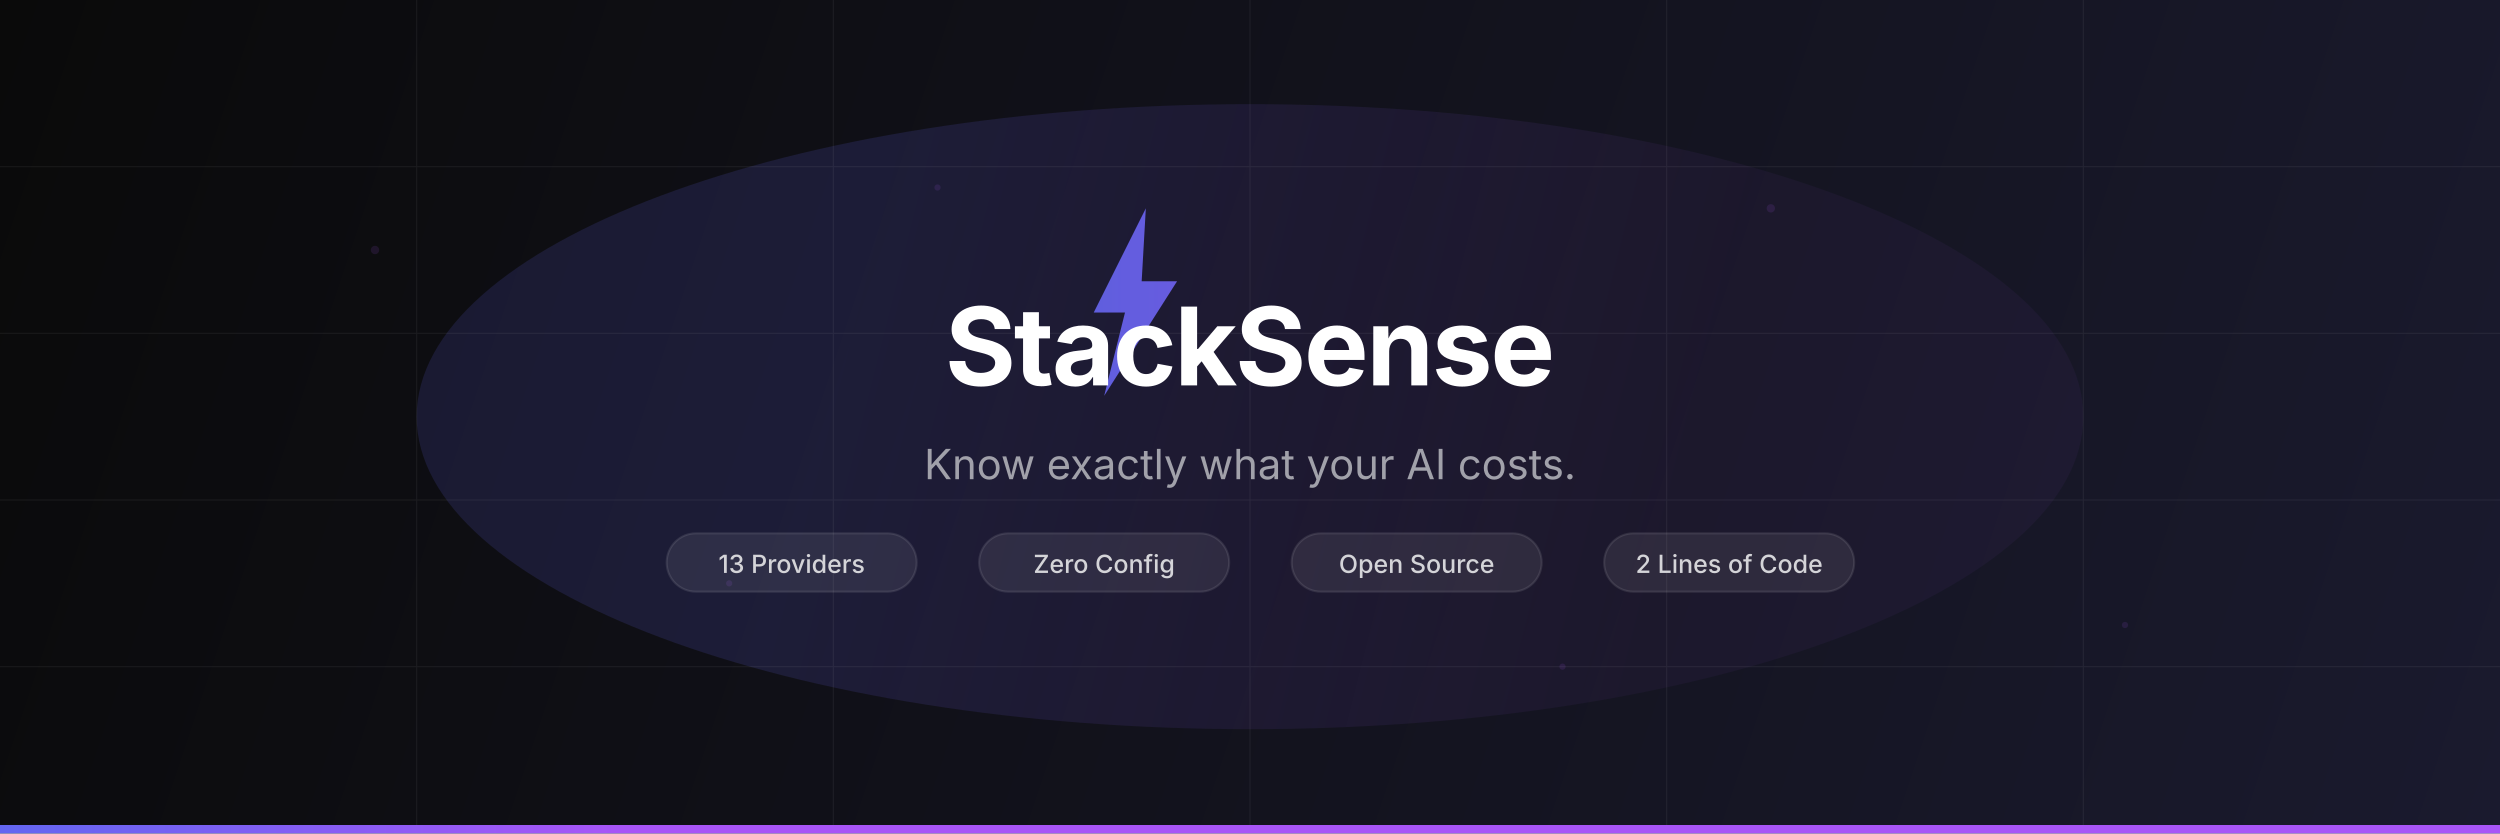
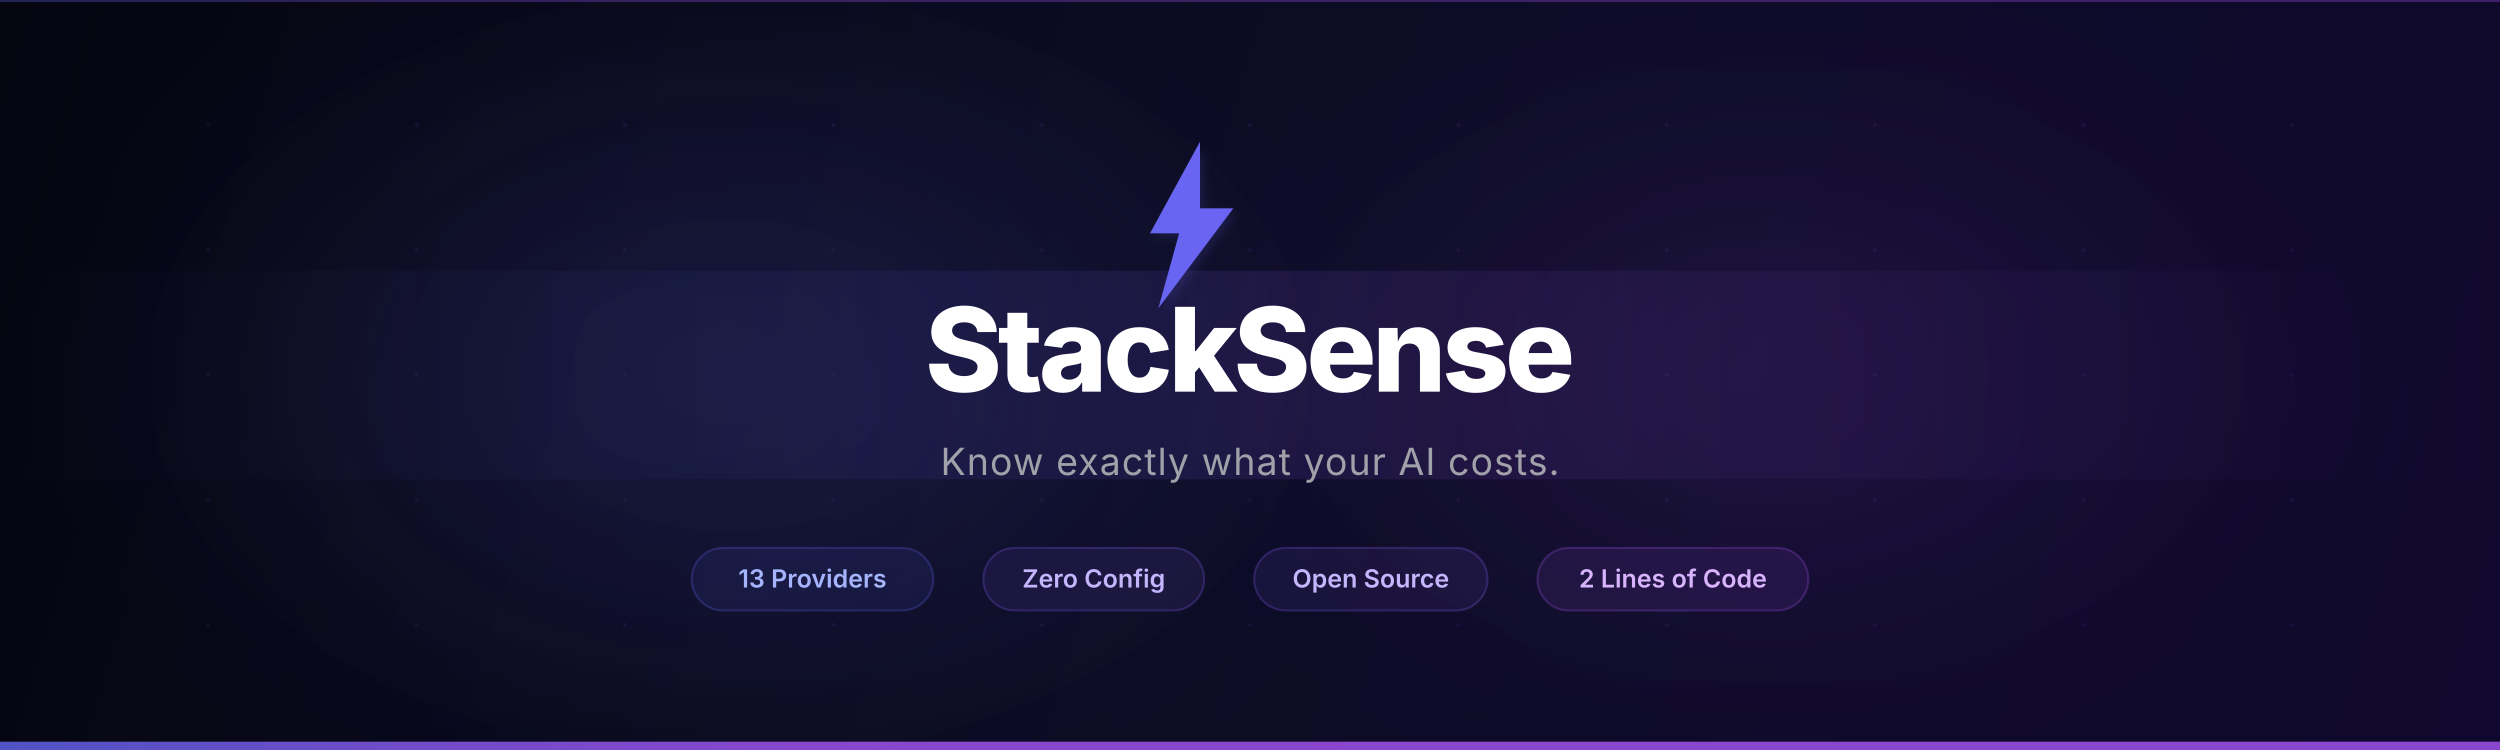
- <svg xmlns="http://www.w3.org/2000/svg" width="1200" height="400" viewBox="0 0 1200 400" fill="none">
+ <svg xmlns="http://www.w3.org/2000/svg" width="1200" height="360" viewBox="0 0 1200 360" fill="none">
  <defs>
-     <linearGradient id="bg" x1="0" y1="0" x2="1200" y2="400" gradientUnits="userSpaceOnUse">
-       <stop offset="0%" stop-color="#0a0a0a" />
-       <stop offset="100%" stop-color="#1a1a2e" />
+     <linearGradient id="bg" x1="0" y1="0" x2="1200" y2="360" gradientUnits="userSpaceOnUse">
+       <stop offset="0%" stop-color="#050510" />
+       <stop offset="50%" stop-color="#0c0c24" />
+       <stop offset="100%" stop-color="#10082e" />
    </linearGradient>
-     <linearGradient id="accent" x1="0" y1="0" x2="300" y2="0" gradientUnits="userSpaceOnUse">
+     <linearGradient id="accent" x1="0" y1="0" x2="400" y2="0" gradientUnits="userSpaceOnUse">
      <stop offset="0%" stop-color="#6366f1" />
+       <stop offset="50%" stop-color="#8b5cf6" />
      <stop offset="100%" stop-color="#a855f7" />
    </linearGradient>
-     <linearGradient id="glow" x1="400" y1="150" x2="800" y2="250" gradientUnits="userSpaceOnUse">
-       <stop offset="0%" stop-color="#6366f1" stop-opacity="0.15" />
-       <stop offset="100%" stop-color="#a855f7" stop-opacity="0.05" />
+     <linearGradient id="shimmer" x1="0" y1="0" x2="1200" y2="0" gradientUnits="userSpaceOnUse">
+       <stop offset="0%" stop-color="#6366f1" stop-opacity="0" />
+       <stop offset="30%" stop-color="#6366f1" stop-opacity="0.06" />
+       <stop offset="50%" stop-color="#8b5cf6" stop-opacity="0.12" />
+       <stop offset="70%" stop-color="#a855f7" stop-opacity="0.06" />
+       <stop offset="100%" stop-color="#a855f7" stop-opacity="0" />
+     </linearGradient>
+     <radialGradient id="glow1" cx="0.5" cy="0.5" r="0.5">
+       <stop offset="0%" stop-color="#6366f1" stop-opacity="0.18" />
+       <stop offset="100%" stop-color="#6366f1" stop-opacity="0" />
+     </radialGradient>
+     <radialGradient id="glow2" cx="0.5" cy="0.5" r="0.5">
+       <stop offset="0%" stop-color="#a855f7" stop-opacity="0.12" />
+       <stop offset="100%" stop-color="#a855f7" stop-opacity="0" />
+     </radialGradient>
+     <filter id="blur1" x="-50%" y="-50%" width="200%" height="200%">
+       <feGaussianBlur stdDeviation="40" />
+     </filter>
+     <filter id="blur2" x="-50%" y="-50%" width="200%" height="200%">
+       <feGaussianBlur stdDeviation="2" />
+     </filter>
+     <linearGradient id="topFade" x1="0" y1="0" x2="0" y2="1">
+       <stop offset="0%" stop-color="#6366f1" stop-opacity="0.08" />
+       <stop offset="100%" stop-color="#6366f1" stop-opacity="0" />
    </linearGradient>
  </defs>
-   <rect width="1200" height="400" fill="url(#bg)" />
-   <ellipse cx="600" cy="200" rx="400" ry="150" fill="url(#glow)" />
-   <g opacity="0.06" stroke="#ffffff" stroke-width="0.5">
-     <line x1="0" y1="80" x2="1200" y2="80" />
-     <line x1="0" y1="160" x2="1200" y2="160" />
-     <line x1="0" y1="240" x2="1200" y2="240" />
-     <line x1="0" y1="320" x2="1200" y2="320" />
-     <line x1="200" y1="0" x2="200" y2="400" />
-     <line x1="400" y1="0" x2="400" y2="400" />
-     <line x1="600" y1="0" x2="600" y2="400" />
-     <line x1="800" y1="0" x2="800" y2="400" />
-     <line x1="1000" y1="0" x2="1000" y2="400" />
+   <rect width="1200" height="360" fill="url(#bg)" />
+   <ellipse cx="350" cy="180" rx="300" ry="200" fill="url(#glow1)" filter="url(#blur1)" />
+   <ellipse cx="850" cy="180" rx="280" ry="180" fill="url(#glow2)" filter="url(#blur1)" />
+   <rect x="0" y="130" width="1200" height="100" fill="url(#shimmer)" />
+   <g opacity="0.08" fill="#8b5cf6">
+     <circle cx="100" cy="60" r="1" />
+     <circle cx="200" cy="60" r="1" />
+     <circle cx="300" cy="60" r="1" />
+     <circle cx="400" cy="60" r="1" />
+     <circle cx="500" cy="60" r="1" />
+     <circle cx="600" cy="60" r="1" />
+     <circle cx="700" cy="60" r="1" />
+     <circle cx="800" cy="60" r="1" />
+     <circle cx="900" cy="60" r="1" />
+     <circle cx="1000" cy="60" r="1" />
+     <circle cx="1100" cy="60" r="1" />
+     <circle cx="100" cy="120" r="1" />
+     <circle cx="200" cy="120" r="1" />
+     <circle cx="300" cy="120" r="1" />
+     <circle cx="400" cy="120" r="1" />
+     <circle cx="500" cy="120" r="1" />
+     <circle cx="600" cy="120" r="1" />
+     <circle cx="700" cy="120" r="1" />
+     <circle cx="800" cy="120" r="1" />
+     <circle cx="900" cy="120" r="1" />
+     <circle cx="1000" cy="120" r="1" />
+     <circle cx="1100" cy="120" r="1" />
+     <circle cx="100" cy="180" r="1" />
+     <circle cx="200" cy="180" r="1" />
+     <circle cx="300" cy="180" r="1" />
+     <circle cx="400" cy="180" r="1" />
+     <circle cx="500" cy="180" r="1" />
+     <circle cx="600" cy="180" r="1" />
+     <circle cx="700" cy="180" r="1" />
+     <circle cx="800" cy="180" r="1" />
+     <circle cx="900" cy="180" r="1" />
+     <circle cx="1000" cy="180" r="1" />
+     <circle cx="1100" cy="180" r="1" />
+     <circle cx="100" cy="240" r="1" />
+     <circle cx="200" cy="240" r="1" />
+     <circle cx="300" cy="240" r="1" />
+     <circle cx="400" cy="240" r="1" />
+     <circle cx="500" cy="240" r="1" />
+     <circle cx="600" cy="240" r="1" />
+     <circle cx="700" cy="240" r="1" />
+     <circle cx="800" cy="240" r="1" />
+     <circle cx="900" cy="240" r="1" />
+     <circle cx="1000" cy="240" r="1" />
+     <circle cx="1100" cy="240" r="1" />
+     <circle cx="100" cy="300" r="1" />
+     <circle cx="200" cy="300" r="1" />
+     <circle cx="300" cy="300" r="1" />
+     <circle cx="400" cy="300" r="1" />
+     <circle cx="500" cy="300" r="1" />
+     <circle cx="600" cy="300" r="1" />
+     <circle cx="700" cy="300" r="1" />
+     <circle cx="800" cy="300" r="1" />
+     <circle cx="900" cy="300" r="1" />
+     <circle cx="1000" cy="300" r="1" />
+     <circle cx="1100" cy="300" r="1" />
  </g>
-   <g opacity="0.12" fill="#a855f7">
-     <circle cx="180" cy="120" r="2" />
-     <circle cx="350" cy="280" r="1.5" />
-     <circle cx="850" cy="100" r="2" />
-     <circle cx="1020" cy="300" r="1.5" />
-     <circle cx="750" cy="320" r="1.5" />
-     <circle cx="450" cy="90" r="1.5" />
+   <g transform="translate(540, 68)">
+     <path d="M36 0 L12 44 L26 44 L16 80 L52 32 L36 32 Z" fill="url(#accent)" opacity="0.15" filter="url(#blur2)" transform="translate(2,2)" />
+     <path d="M36 0 L12 44 L26 44 L16 80 L52 32 L36 32 Z" fill="url(#accent)" />
  </g>
-   <g transform="translate(510, 100)">
-     <path d="M40 0 L15 50 L30 50 L20 90 L55 35 L38 35 Z" fill="url(#accent)" opacity="0.9" />
-   </g>
-   <text x="600" y="185" text-anchor="middle" fill="#ffffff" font-family="system-ui, -apple-system, 'Segoe UI', sans-serif" font-size="52" font-weight="700" letter-spacing="-1">
+   <text x="600" y="188" text-anchor="middle" fill="#ffffff" font-family="system-ui, -apple-system, 'Segoe UI', sans-serif" font-size="56" font-weight="800" letter-spacing="-2">
    StackSense
  </text>
-   <text x="600" y="230" text-anchor="middle" fill="#a1a1aa" font-family="system-ui, -apple-system, 'Segoe UI', sans-serif" font-size="20" font-weight="400">
+   <text x="600" y="228" text-anchor="middle" fill="#a1a1aa" font-family="system-ui, -apple-system, 'Segoe UI', sans-serif" font-size="18" font-weight="400" letter-spacing="0.5">
    Know exactly what your AI costs.
  </text>
-   <g transform="translate(600, 270)">
-     <rect x="-280" y="-14" width="120" height="28" rx="14" fill="#ffffff" fill-opacity="0.08" stroke="#ffffff" stroke-opacity="0.1" stroke-width="1" />
-     <text x="-220" y="5" text-anchor="middle" fill="#d4d4d8" font-family="system-ui, -apple-system, 'Segoe UI', sans-serif" font-size="12" font-weight="500">13 Providers</text>
-     <rect x="-130" y="-14" width="120" height="28" rx="14" fill="#ffffff" fill-opacity="0.08" stroke="#ffffff" stroke-opacity="0.1" stroke-width="1" />
-     <text x="-70" y="5" text-anchor="middle" fill="#d4d4d8" font-family="system-ui, -apple-system, 'Segoe UI', sans-serif" font-size="12" font-weight="500">Zero Config</text>
-     <rect x="20" y="-14" width="120" height="28" rx="14" fill="#ffffff" fill-opacity="0.08" stroke="#ffffff" stroke-opacity="0.1" stroke-width="1" />
-     <text x="80" y="5" text-anchor="middle" fill="#d4d4d8" font-family="system-ui, -apple-system, 'Segoe UI', sans-serif" font-size="12" font-weight="500">Open Source</text>
-     <rect x="170" y="-14" width="120" height="28" rx="14" fill="#ffffff" fill-opacity="0.08" stroke="#ffffff" stroke-opacity="0.1" stroke-width="1" />
-     <text x="230" y="5" text-anchor="middle" fill="#d4d4d8" font-family="system-ui, -apple-system, 'Segoe UI', sans-serif" font-size="12" font-weight="500">2 Lines of Code</text>
+   <g transform="translate(600, 278)">
+     <rect x="-268" y="-15" width="116" height="30" rx="15" fill="#6366f1" fill-opacity="0.1" stroke="#6366f1" stroke-opacity="0.25" stroke-width="1" />
+     <text x="-210" y="4" text-anchor="middle" fill="#a5b4fc" font-family="system-ui, -apple-system, 'Segoe UI', sans-serif" font-size="12" font-weight="600">13 Providers</text>
+     <rect x="-128" y="-15" width="106" height="30" rx="15" fill="#8b5cf6" fill-opacity="0.1" stroke="#8b5cf6" stroke-opacity="0.25" stroke-width="1" />
+     <text x="-75" y="4" text-anchor="middle" fill="#c4b5fd" font-family="system-ui, -apple-system, 'Segoe UI', sans-serif" font-size="12" font-weight="600">Zero Config</text>
+     <rect x="2" y="-15" width="112" height="30" rx="15" fill="#8b5cf6" fill-opacity="0.1" stroke="#8b5cf6" stroke-opacity="0.25" stroke-width="1" />
+     <text x="58" y="4" text-anchor="middle" fill="#c4b5fd" font-family="system-ui, -apple-system, 'Segoe UI', sans-serif" font-size="12" font-weight="600">Open Source</text>
+     <rect x="138" y="-15" width="130" height="30" rx="15" fill="#a855f7" fill-opacity="0.1" stroke="#a855f7" stroke-opacity="0.25" stroke-width="1" />
+     <text x="203" y="4" text-anchor="middle" fill="#d8b4fe" font-family="system-ui, -apple-system, 'Segoe UI', sans-serif" font-size="12" font-weight="600">2 Lines of Code</text>
  </g>
-   <rect x="0" y="396" width="1200" height="4" fill="url(#accent)" />
+   <rect x="0" y="0" width="1200" height="1" fill="url(#accent)" opacity="0.3" />
+   <rect x="0" y="356" width="1200" height="4" fill="url(#accent)" opacity="0.8" />
</svg>
